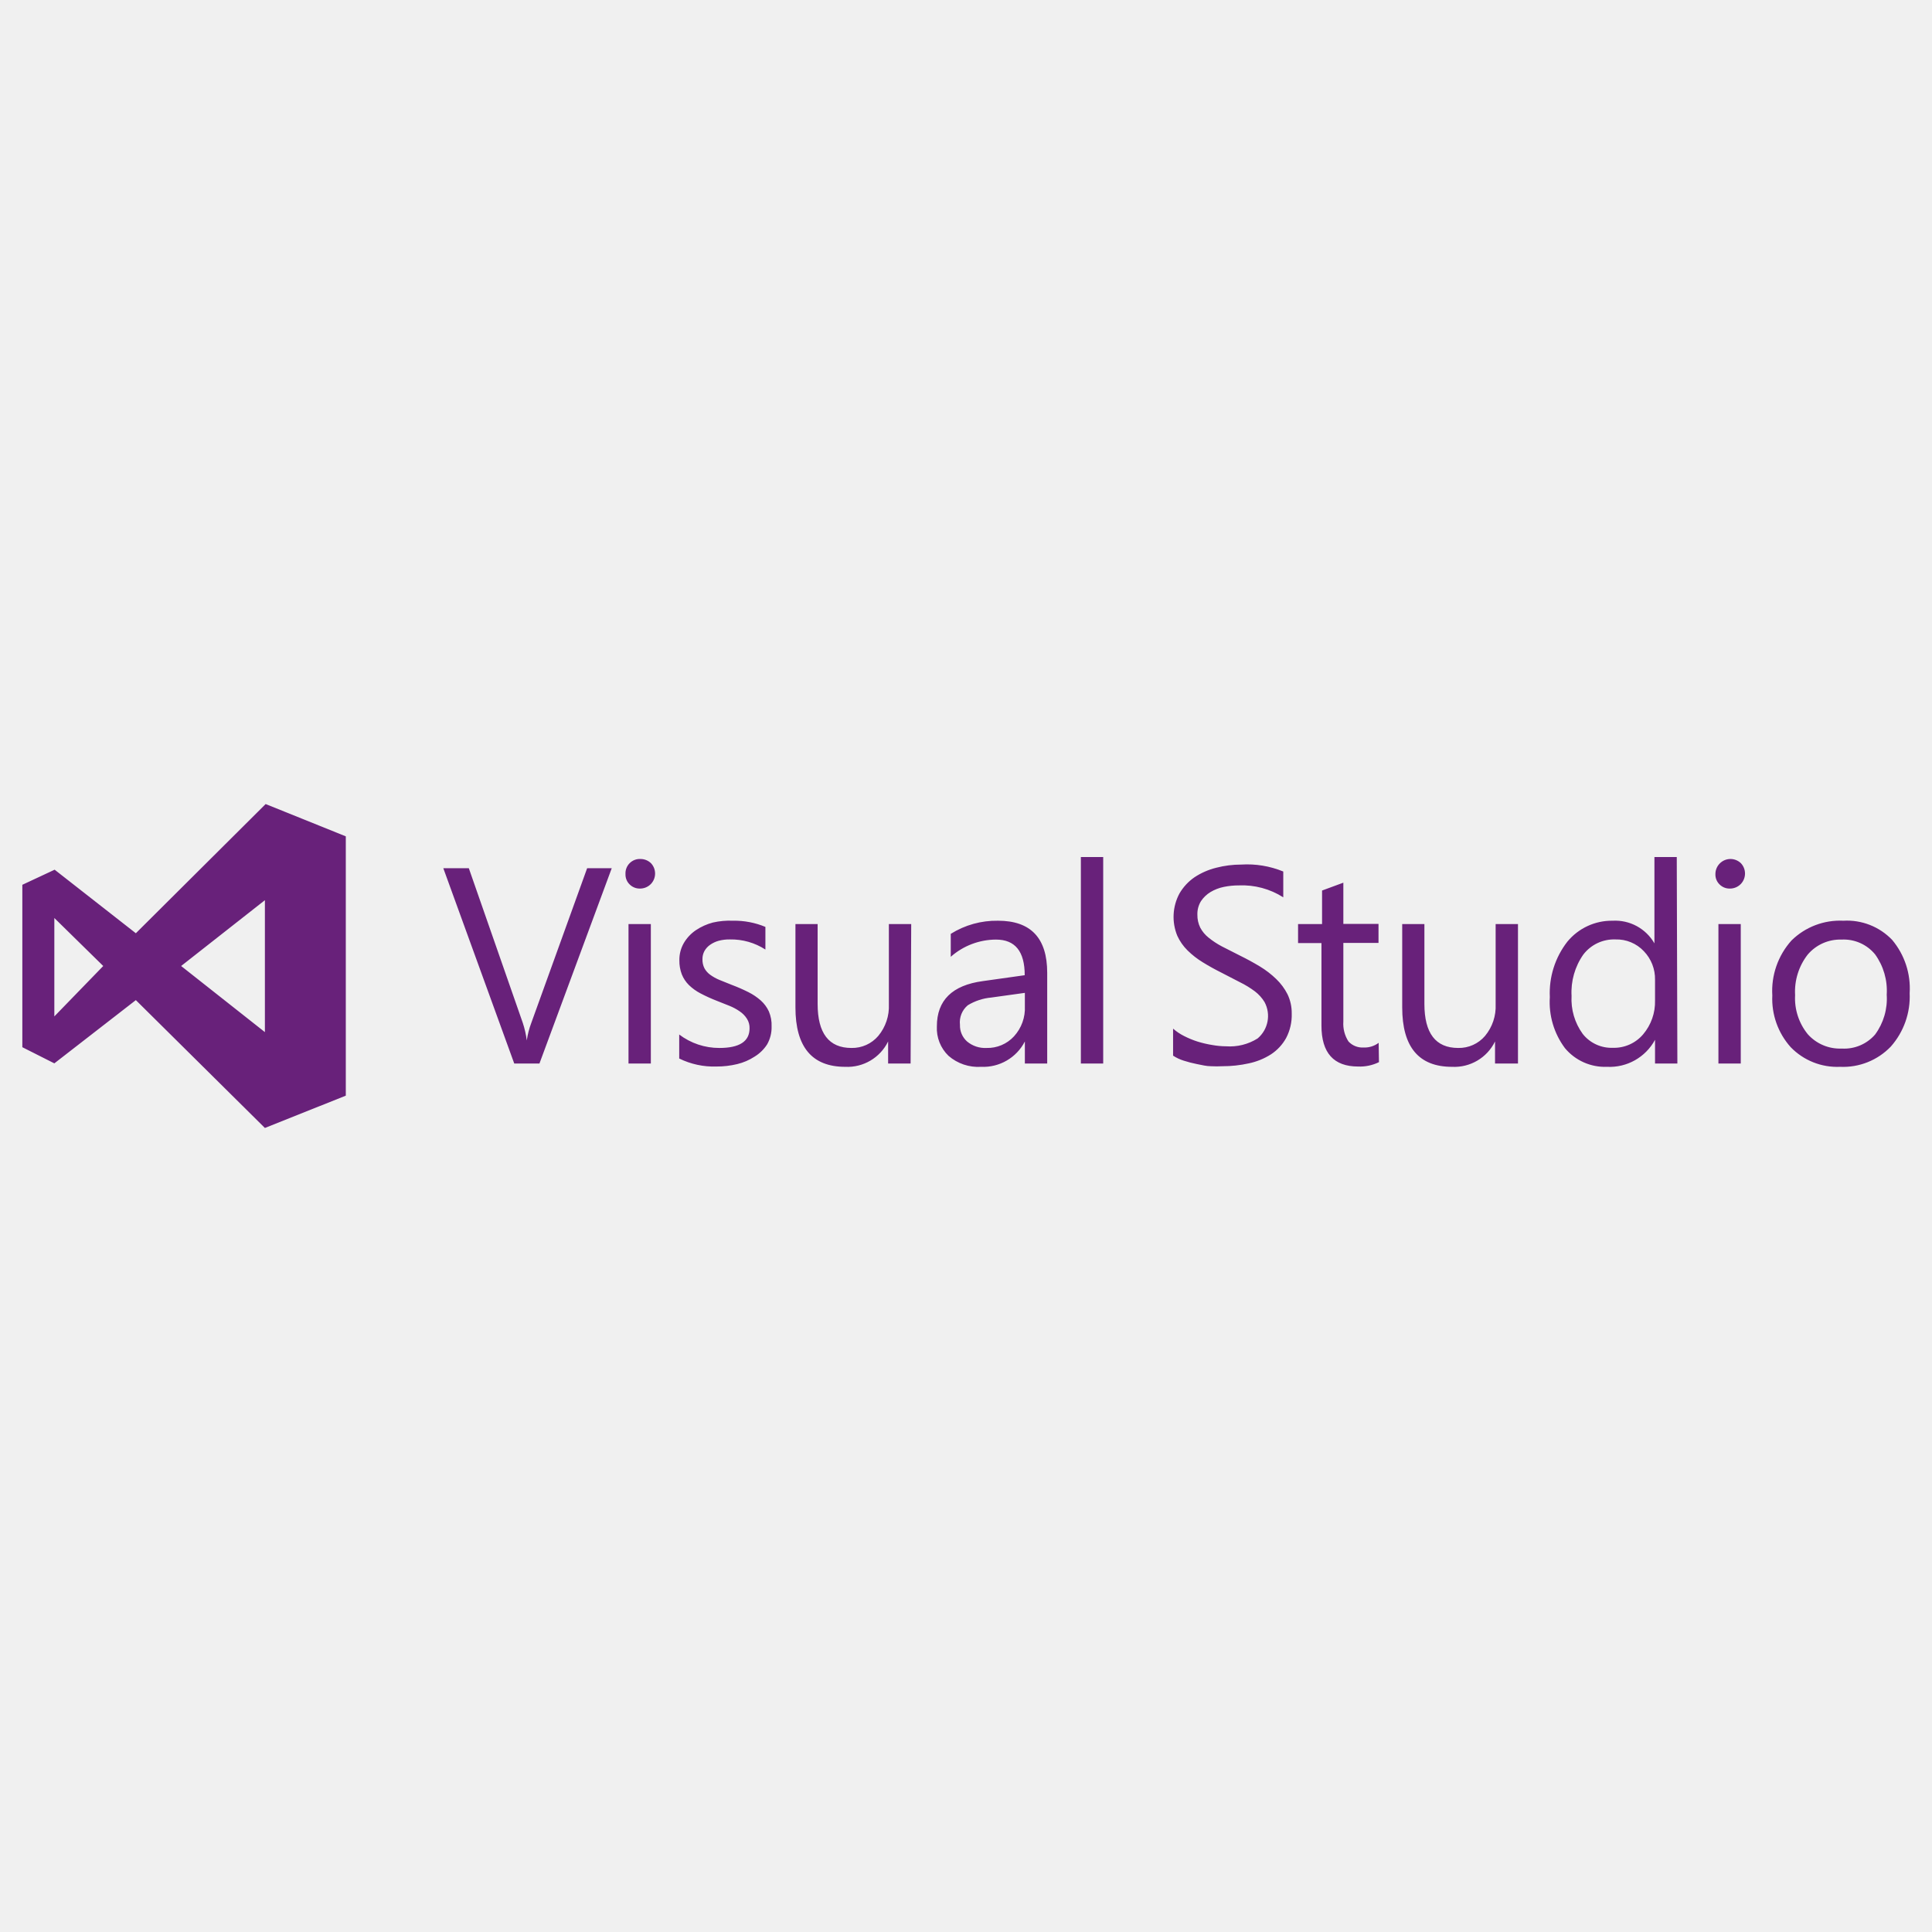
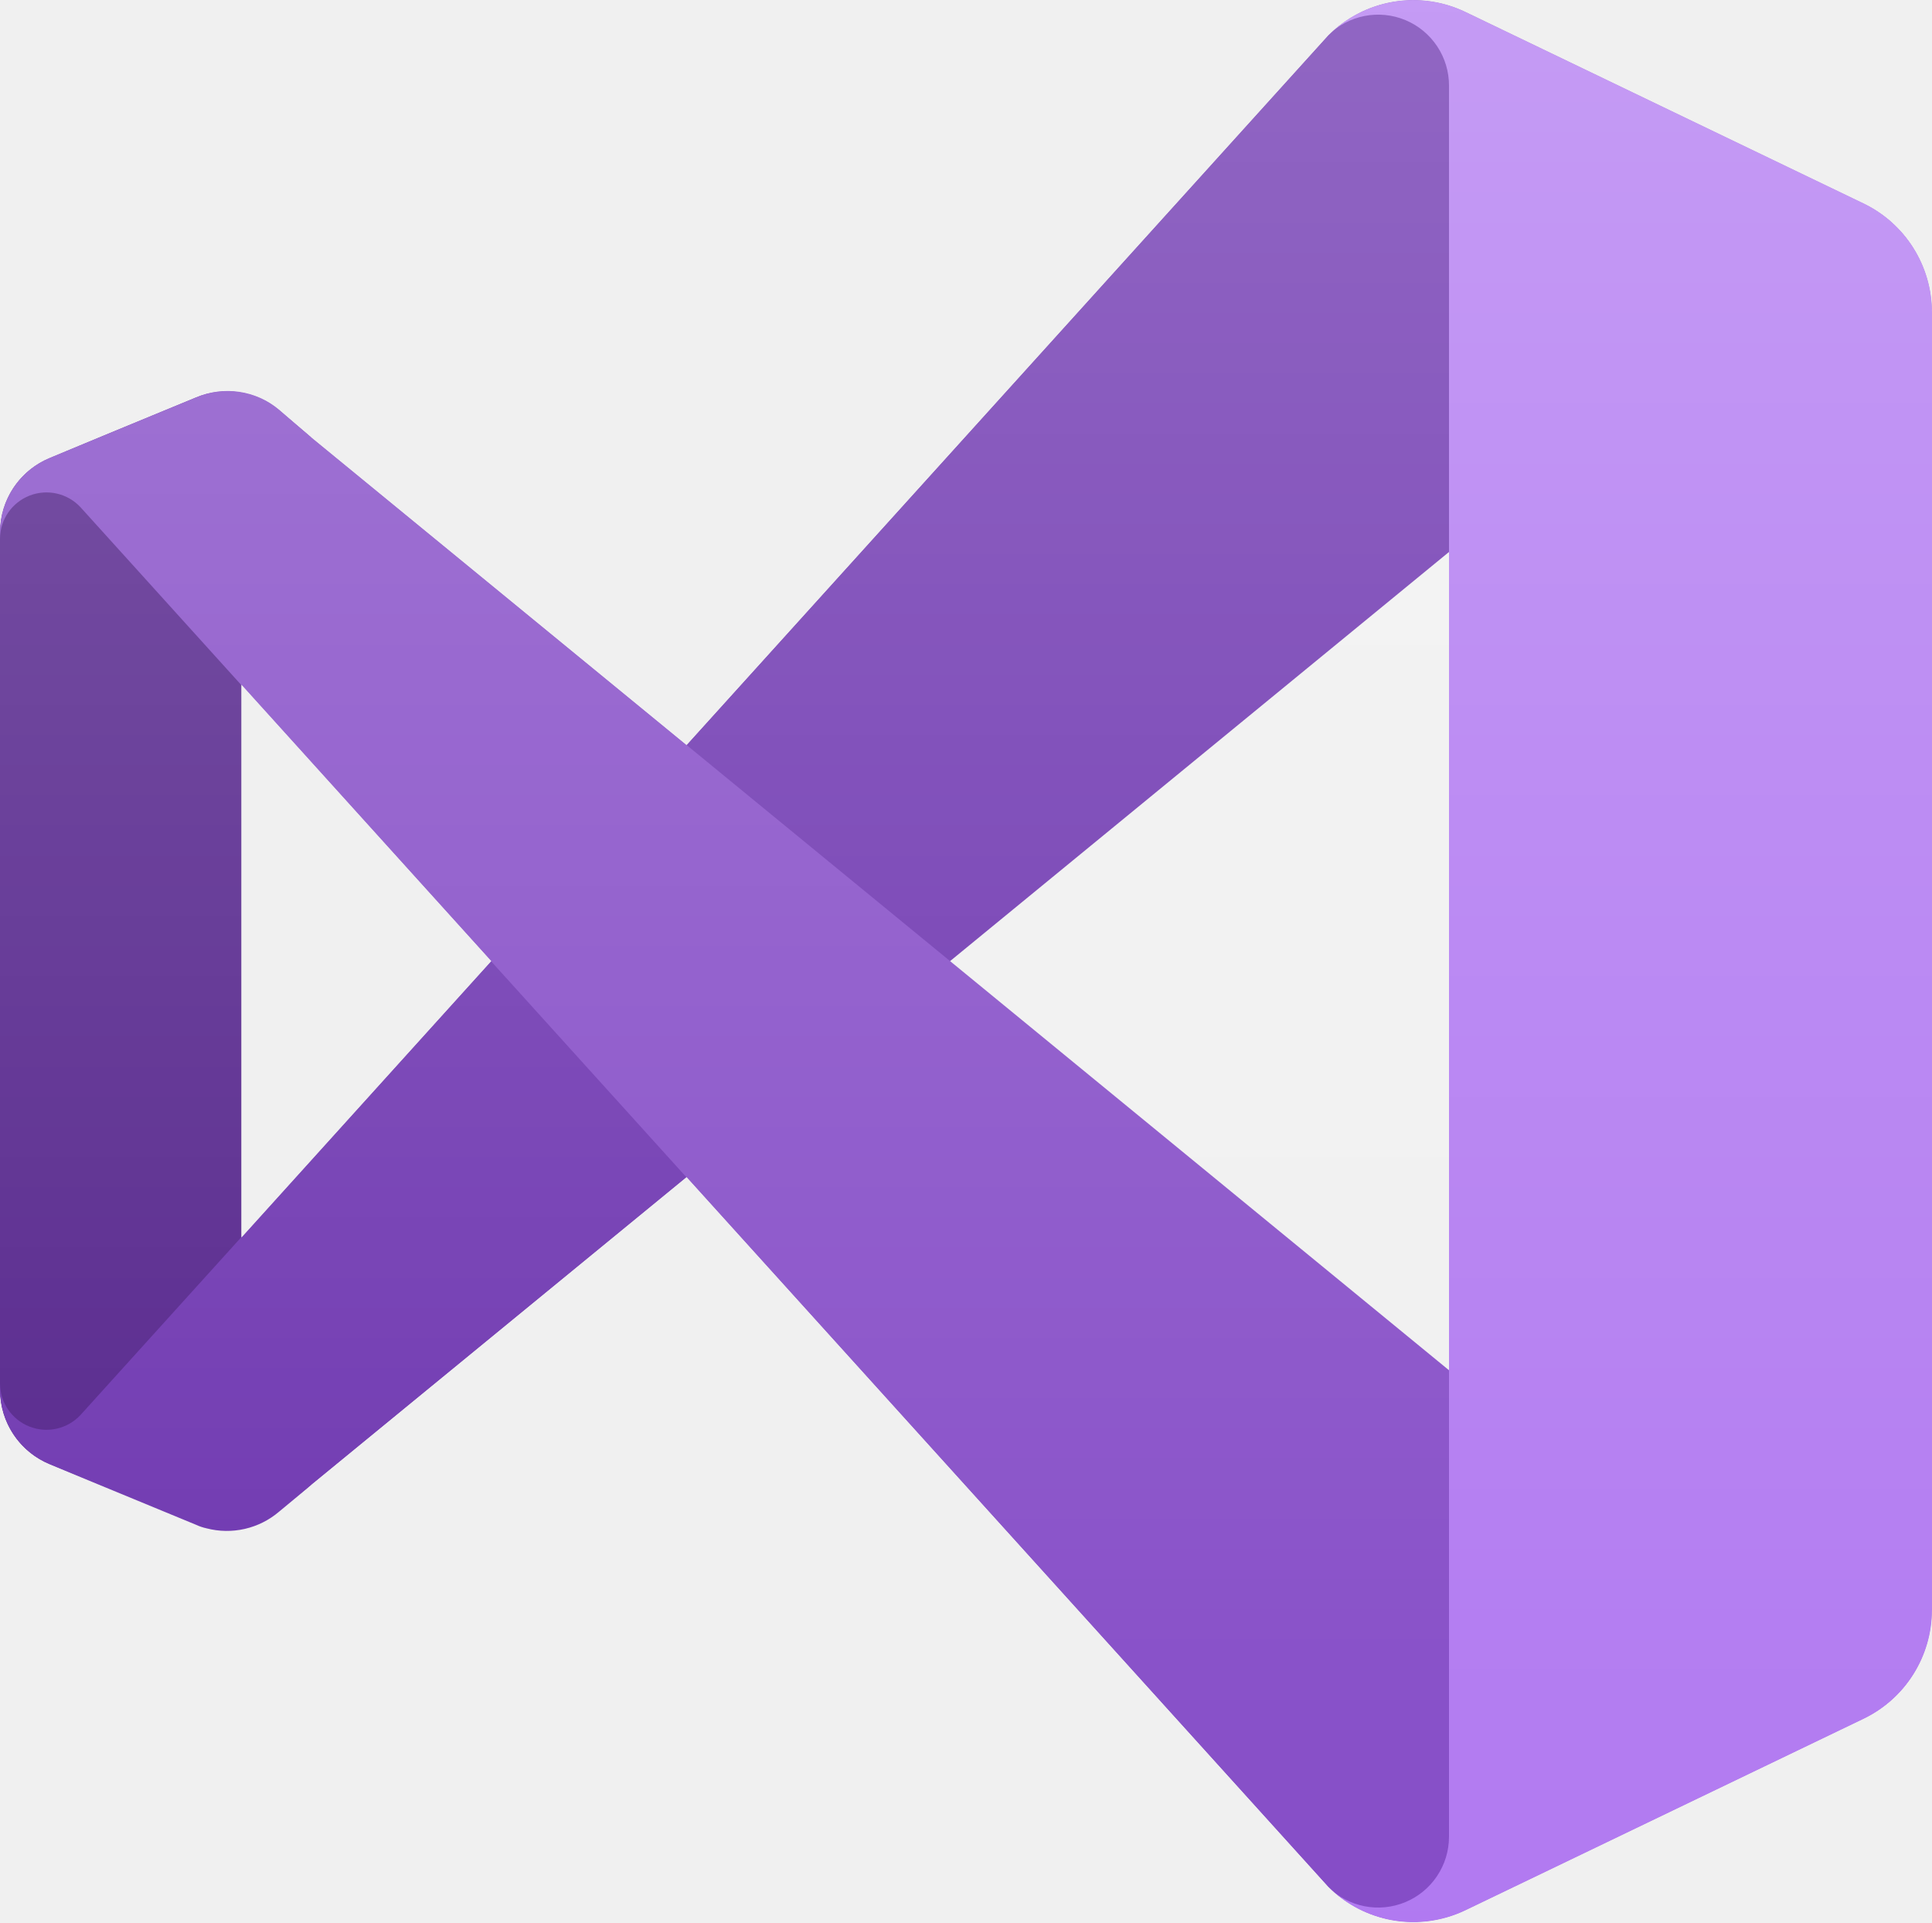
- <svg xmlns="http://www.w3.org/2000/svg" viewBox="0 0 128 128">
-   <path fill="#68217a" d="M17.6 53.27l5.31 2.14v17.18l-5.36 2.14L9 66.26l-5.4 4.19-2.12-1.07V58.62l2.14-1L9 61.83zm-14 7.55v6.52L6.84 64zM12 64l5.55 4.38v-8.74zM40.53 57.52l-4.79 12.94h-1.67l-4.7-12.94h1.69l3.58 10.26a6.13 6.13 0 01.26 1.15 5.6 5.6 0 01.3-1.16l3.7-10.25zm1.87 1.35a.94.94 0 01-.68-.27.91.91 0 01-.28-.69.95.95 0 011-1 1 1 0 01.69.28 1 1 0 010 1.37 1 1 0 01-.73.31zm.72 11.59h-1.48v-9.24h1.48zm1.88-.33v-1.59a4.38 4.38 0 002.66.89q2 0 2-1.3a1.12 1.12 0 00-.17-.63A1.65 1.65 0 0049 67a3.42 3.42 0 00-.67-.36l-.83-.33a10.58 10.58 0 01-1.08-.49 3.27 3.27 0 01-.78-.56 2.08 2.08 0 01-.47-.71 2.51 2.51 0 01-.16-.93 2.21 2.21 0 01.3-1.15 2.65 2.65 0 01.79-.84 3.73 3.73 0 011.13-.51 5 5 0 011.33-.12 5.31 5.31 0 012.15.41v1.5a4.18 4.18 0 00-2.35-.67 2.73 2.73 0 00-.75.09 1.83 1.83 0 00-.57.27 1.24 1.24 0 00-.37.41 1.09 1.09 0 00-.13.53 1.27 1.27 0 00.13.61 1.34 1.34 0 00.38.43 3 3 0 00.61.34l.82.33a11.32 11.32 0 011.1.48 3.81 3.81 0 01.83.56 2.21 2.21 0 01.53.72 2.31 2.31 0 01.18 1 2.27 2.27 0 01-.3 1.19 2.59 2.59 0 01-.82.8 3.7 3.7 0 01-1.16.5 5.76 5.76 0 01-1.38.16 5.22 5.22 0 01-2.46-.53zm15.33.33h-1.49V69A3 3 0 0156 70.68q-3.3 0-3.3-3.94v-5.52h1.47v5.29q0 2.92 2.24 2.92a2.27 2.27 0 001.78-.8 3.06 3.06 0 00.7-2.09v-5.32h1.48zm9.05 0H67.9V69a3.1 3.1 0 01-2.9 1.68 3 3 0 01-2.16-.73 2.53 2.53 0 01-.77-1.95q0-2.59 3.05-3l2.77-.39q0-2.36-1.9-2.36a4.55 4.55 0 00-3 1.14v-1.52a5.72 5.72 0 013.13-.87q3.26 0 3.26 3.45zm-1.48-4.68l-2.23.31a3.61 3.61 0 00-1.55.51 1.47 1.47 0 00-.52 1.3 1.41 1.41 0 00.47 1.1 1.86 1.86 0 001.29.43 2.38 2.38 0 001.82-.77 2.76 2.76 0 00.72-2zm5.19 4.68h-1.48V56.78h1.48zM77.72 69.94v-1.79a3.43 3.43 0 00.73.49 5.9 5.9 0 00.9.37 7.25 7.25 0 001 .23 5.3 5.3 0 00.88.08 3.46 3.46 0 002.09-.52 1.95 1.95 0 00.46-2.41 2.58 2.58 0 00-.64-.71 6.3 6.3 0 00-1-.61l-1.2-.62q-.68-.34-1.26-.7a5.5 5.5 0 01-1-.78A3.26 3.26 0 0178 62a3.28 3.28 0 01.14-2.8 3.34 3.34 0 011-1.08 4.63 4.63 0 011.44-.63 6.58 6.58 0 011.65-.21 6.3 6.3 0 012.79.46v1.71a5.06 5.06 0 00-2.94-.79 4.87 4.87 0 00-1 .1 2.8 2.8 0 00-.88.34 2 2 0 00-.63.6 1.61 1.61 0 00-.24.9 1.87 1.87 0 00.19.86 2.1 2.1 0 00.55.66 5.37 5.37 0 00.88.58l1.2.61q.69.34 1.32.72a6.05 6.05 0 011.09.84 3.75 3.75 0 01.74 1 2.85 2.85 0 01.28 1.28 3.26 3.26 0 01-.37 1.62 3.07 3.07 0 01-1 1.08 4.42 4.42 0 01-1.47.6 8 8 0 01-1.75.19 7.25 7.25 0 01-.76 0c-.3 0-.61-.08-.92-.14a7.65 7.65 0 01-.89-.23 2.77 2.77 0 01-.7-.33zm13.64.43a2.86 2.86 0 01-1.38.29q-2.43 0-2.43-2.71v-5.47H86v-1.26h1.59V59l1.41-.52v2.73h2.33v1.26H89v5.21a2.16 2.16 0 00.34 1.32 1.26 1.26 0 001 .4 1.55 1.55 0 001-.31zm9.17.09h-1.48V69a3 3 0 01-2.85 1.68q-3.3 0-3.3-3.94v-5.52h1.47v5.29q0 2.92 2.24 2.92a2.27 2.27 0 001.78-.8 3.06 3.06 0 00.7-2.09v-5.32h1.48v9.24zm10.6 0h-1.48v-1.57a3.42 3.42 0 01-3.18 1.79 3.45 3.45 0 01-2.79-1.24 5.1 5.1 0 01-1-3.38 5.54 5.54 0 011.16-3.67 3.81 3.81 0 013-1.39 3 3 0 012.77 1.5v-5.72h1.48zm-1.48-4.18v-1.36a2.65 2.65 0 00-.74-1.9 2.48 2.48 0 00-1.88-.78 2.56 2.56 0 00-2.13 1 4.35 4.35 0 00-.78 2.74 3.91 3.91 0 00.74 2.52 2.43 2.43 0 002 .92 2.53 2.53 0 002-.89 3.33 3.33 0 00.79-2.25zm4.96-7.41a.93.93 0 01-.68-.27.91.91 0 01-.28-.69 1 1 0 011-1 1 1 0 01.69.28 1 1 0 010 1.37 1 1 0 01-.73.31zm.72 11.59h-1.48v-9.24h1.48zm6.58.22a4.29 4.29 0 01-3.27-1.3 4.8 4.8 0 01-1.22-3.43 5 5 0 011.27-3.64 4.58 4.58 0 013.44-1.31 4.14 4.14 0 013.23 1.27 5 5 0 011.16 3.53 5 5 0 01-1.25 3.54 4.38 4.38 0 01-3.36 1.34zm.11-8.43a2.82 2.82 0 00-2.26 1 4 4 0 00-.83 2.68 3.77 3.77 0 00.84 2.59 2.85 2.85 0 002.25.95 2.71 2.71 0 002.21-.93 4 4 0 00.77-2.64 4.11 4.11 0 00-.77-2.67 2.69 2.69 0 00-2.23-.98z" />
+ <svg xmlns="http://www.w3.org/2000/svg" viewBox="0 0 96 95.51">
+   <defs>
+     <style>.a{fill:#fff;},.h{fill-rule:evenodd;}.b{mask:url(#a);}.c{fill:#52218a;}.d{fill:#6c33af;}.e{fill:#854cc7;}.f{fill:#b179f1;}.g{opacity:0.25;}.h{fill:url(#b);}</style>
+     <mask id="a" x="0" y="0" width="96" height="95.51" maskUnits="userSpaceOnUse">
+       <g transform="translate(0 -0.25)">
+         <path class="a" d="M68.89,95.6a6,6,0,0,0,3.93-.44L92.6,85.65A6,6,0,0,0,96,80.24V15.76a6,6,0,0,0-3.4-5.41L72.82.84A6,6,0,0,0,68.34.55,6,6,0,0,0,66,2L34.12,37.26,15.5,22l-1.63-1.4a4,4,0,0,0-3.61-.83,2.55,2.55,0,0,0-.53.18L2.46,23A4,4,0,0,0,0,26.37c0,.1,0,.2,0,.3V69.33c0,.1,0,.2,0,.3A4,4,0,0,0,2.46,73l7.27,3a2.55,2.55,0,0,0,.53.18,4,4,0,0,0,3.61-.83L15.5,74,34.12,58.74,66,94A6,6,0,0,0,68.89,95.6ZM72,27.68,47.21,48,72,68.32ZM12,34.27,24.41,48,12,61.73Z" />
+       </g>
+     </mask>
+     <linearGradient id="b" x1="48" y1="97.75" x2="48" y2="2.25" gradientTransform="matrix(1, 0, 0, -1, 0, 98)" gradientUnits="userSpaceOnUse">
+       <stop offset="0" stop-color="#fff" />
+       <stop offset="1" stop-color="#fff" stop-opacity="0" />
+     </linearGradient>
+   </defs>
+   <g class="b">
+     <path class="c" d="M13.87,75.4a4,4,0,0,1-4.14.65L2.46,73A4,4,0,0,1,0,69.33V26.67A4,4,0,0,1,2.46,23l7.27-3a4,4,0,0,1,4.14.65L15.5,22A2.21,2.21,0,0,0,12,23.8V72.2A2.21,2.21,0,0,0,15.5,74Z" transform="translate(0 -0.25)" />
+     <path class="d" d="M2.46,73A4,4,0,0,1,0,69.33V69a2.31,2.31,0,0,0,4,1.55L66,2A6,6,0,0,1,72.82.84L92.6,10.36A6,6,0,0,1,96,15.77V16a3.79,3.79,0,0,0-6.19-2.93L15.5,74l-1.63,1.4a4,4,0,0,1-4.14.65Z" transform="translate(0 -0.25)" />
+     <path class="e" d="M2.46,23A4,4,0,0,0,0,26.67V27a2.31,2.31,0,0,1,4-1.55L66,94a6,6,0,0,0,6.82,1.16L92.6,85.64A6,6,0,0,0,96,80.23V80a3.79,3.79,0,0,1-6.19,2.93L15.5,22l-1.63-1.4A4,4,0,0,0,9.73,20Z" transform="translate(0 -0.25)" />
+     <path class="f" d="M72.82,95.16A6,6,0,0,1,66,94a3.52,3.52,0,0,0,6-2.49v-87A3.52,3.52,0,0,0,66,2,6,6,0,0,1,72.82.84L92.6,10.35A6,6,0,0,1,96,15.76V80.24a6,6,0,0,1-3.4,5.41Z" transform="translate(0 -0.25)" />
+     <g class="g">
+       <path class="h" d="M68.89,95.6a6,6,0,0,0,3.93-.44L92.6,85.65A6,6,0,0,0,96,80.24V15.76a6,6,0,0,0-3.4-5.41L72.82.84A6,6,0,0,0,68.34.55,6,6,0,0,0,66,2L34.12,37.26,15.5,22l-1.63-1.4a4,4,0,0,0-3.61-.83,2.55,2.55,0,0,0-.53.18L2.46,23A4,4,0,0,0,0,26.37c0,.1,0,.2,0,.3V69.33c0,.1,0,.2,0,.3A4,4,0,0,0,2.46,73l7.27,3a2.55,2.55,0,0,0,.53.18,4,4,0,0,0,3.61-.83L15.5,74,34.12,58.74,66,94A6,6,0,0,0,68.89,95.6ZM72,27.68,47.21,48,72,68.32ZM12,34.27,24.41,48,12,61.73Z" transform="translate(0 -0.25)" />
+     </g>
+   </g>
</svg>
